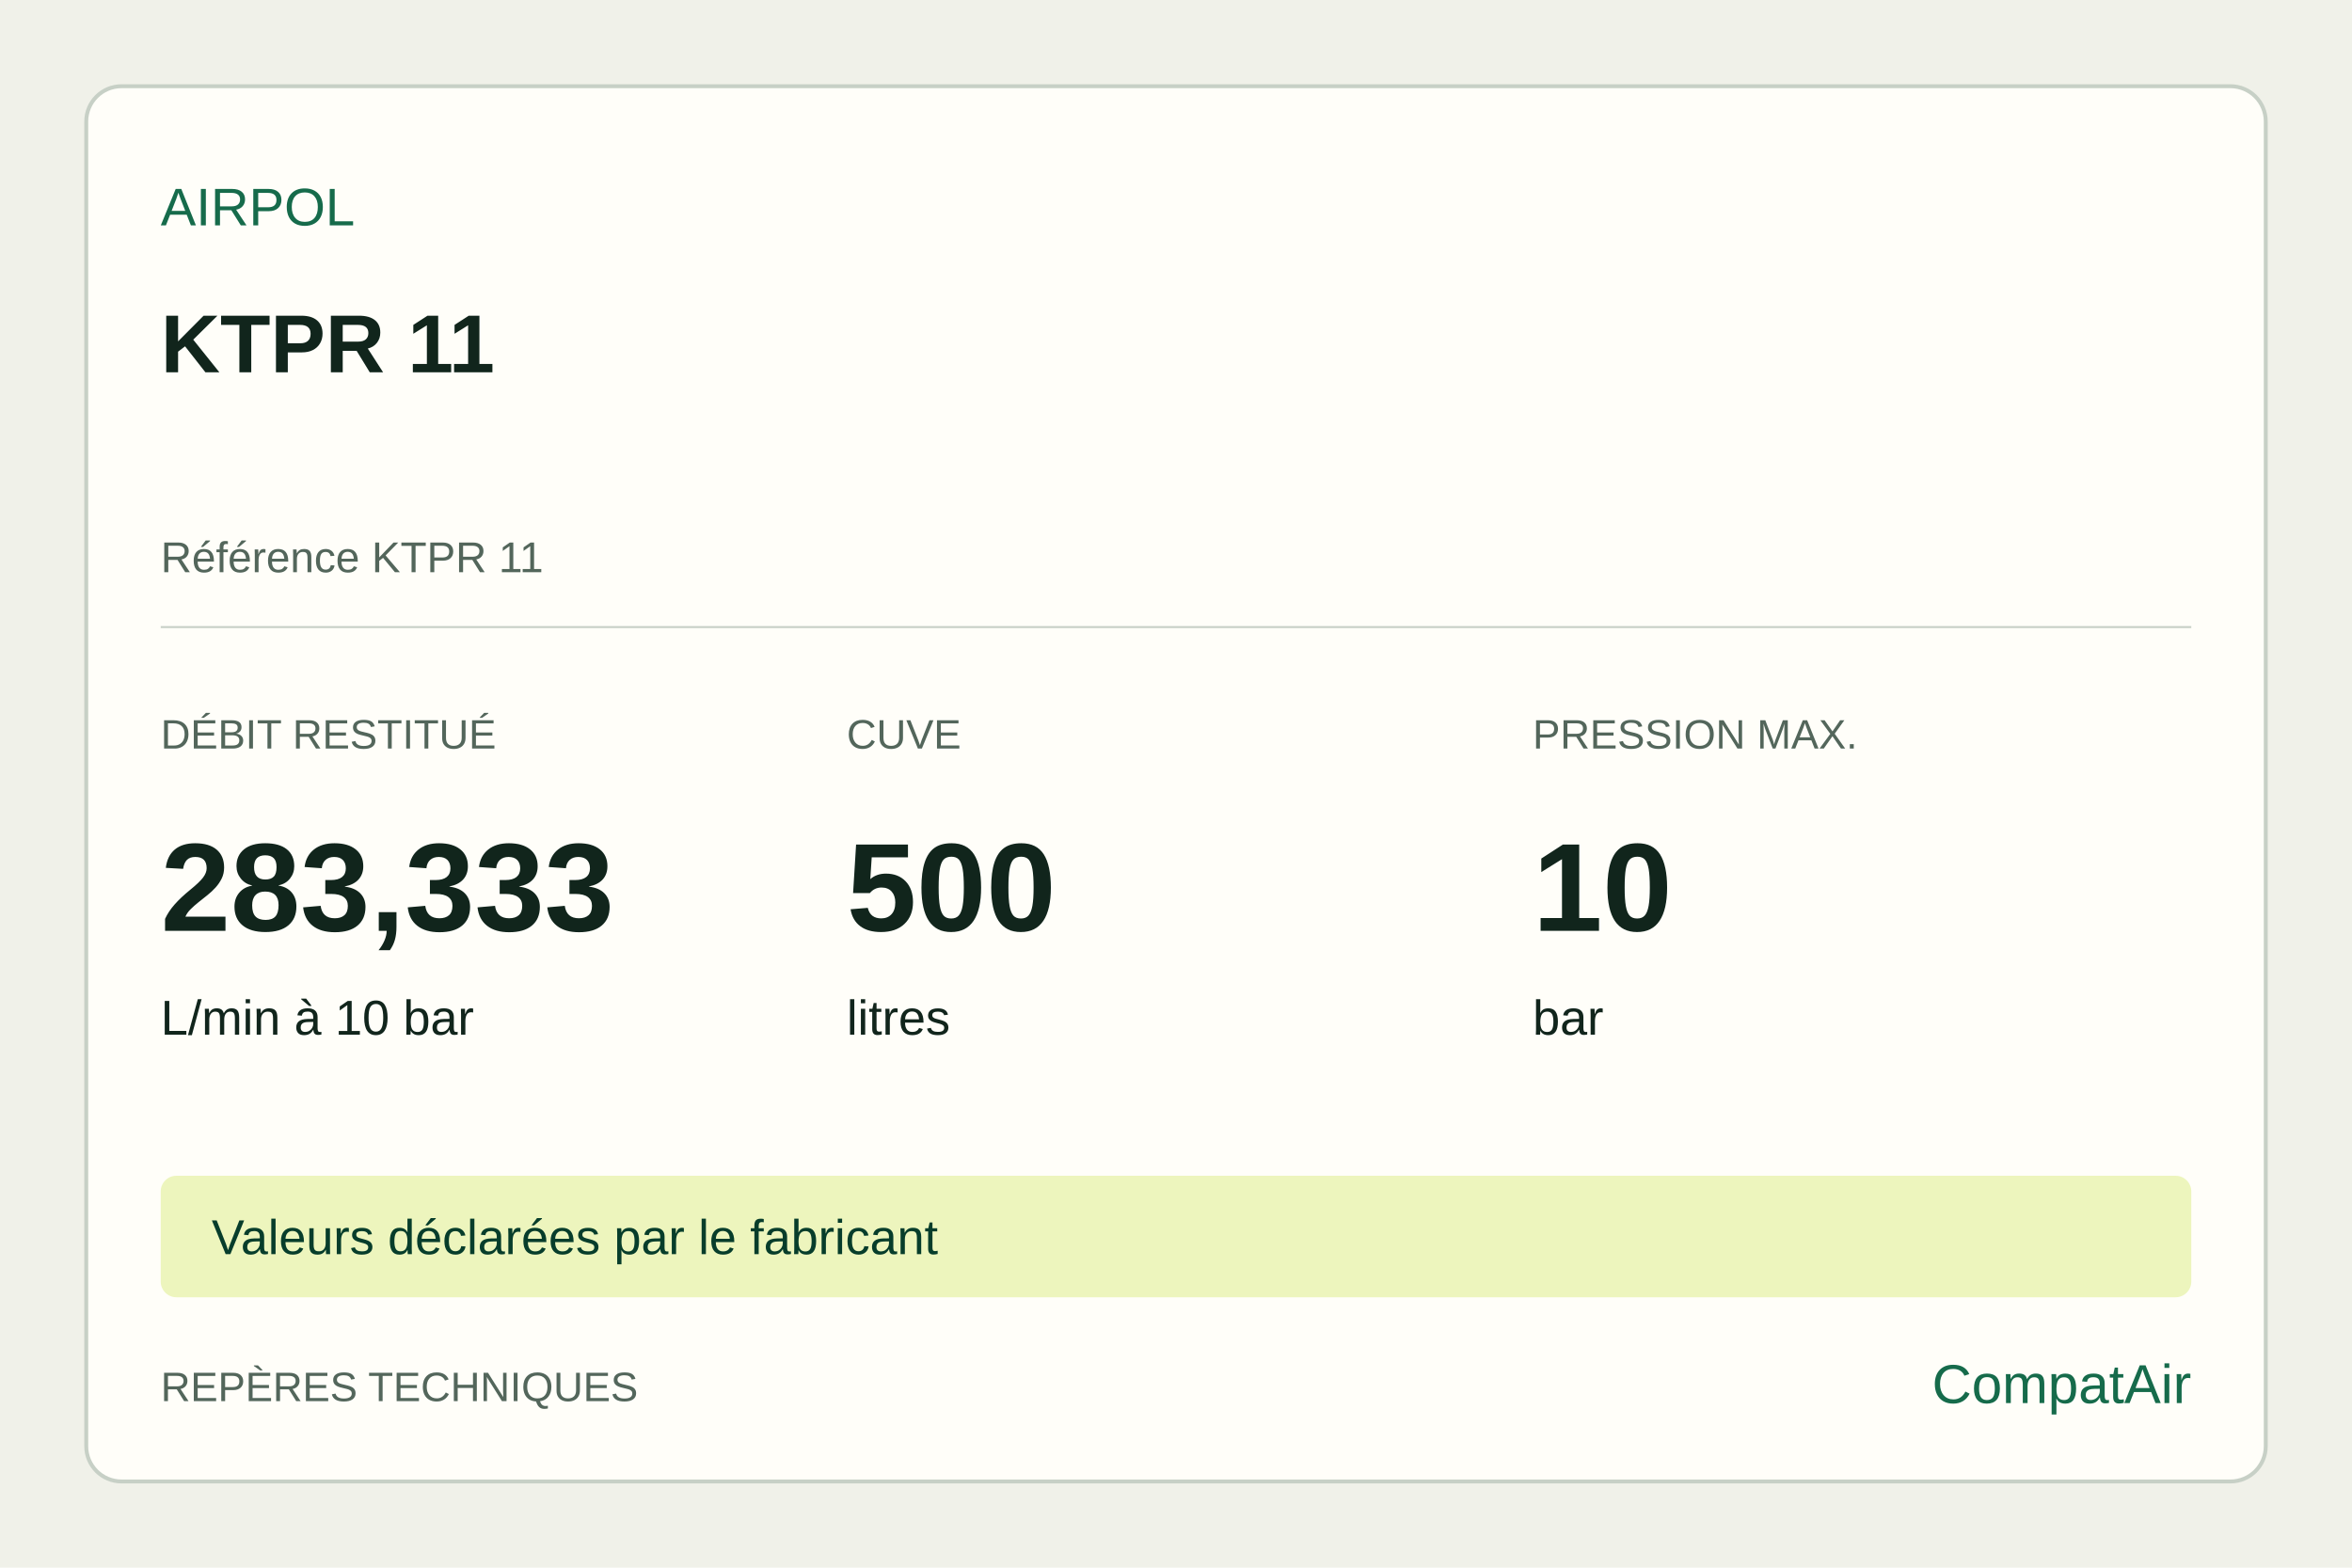
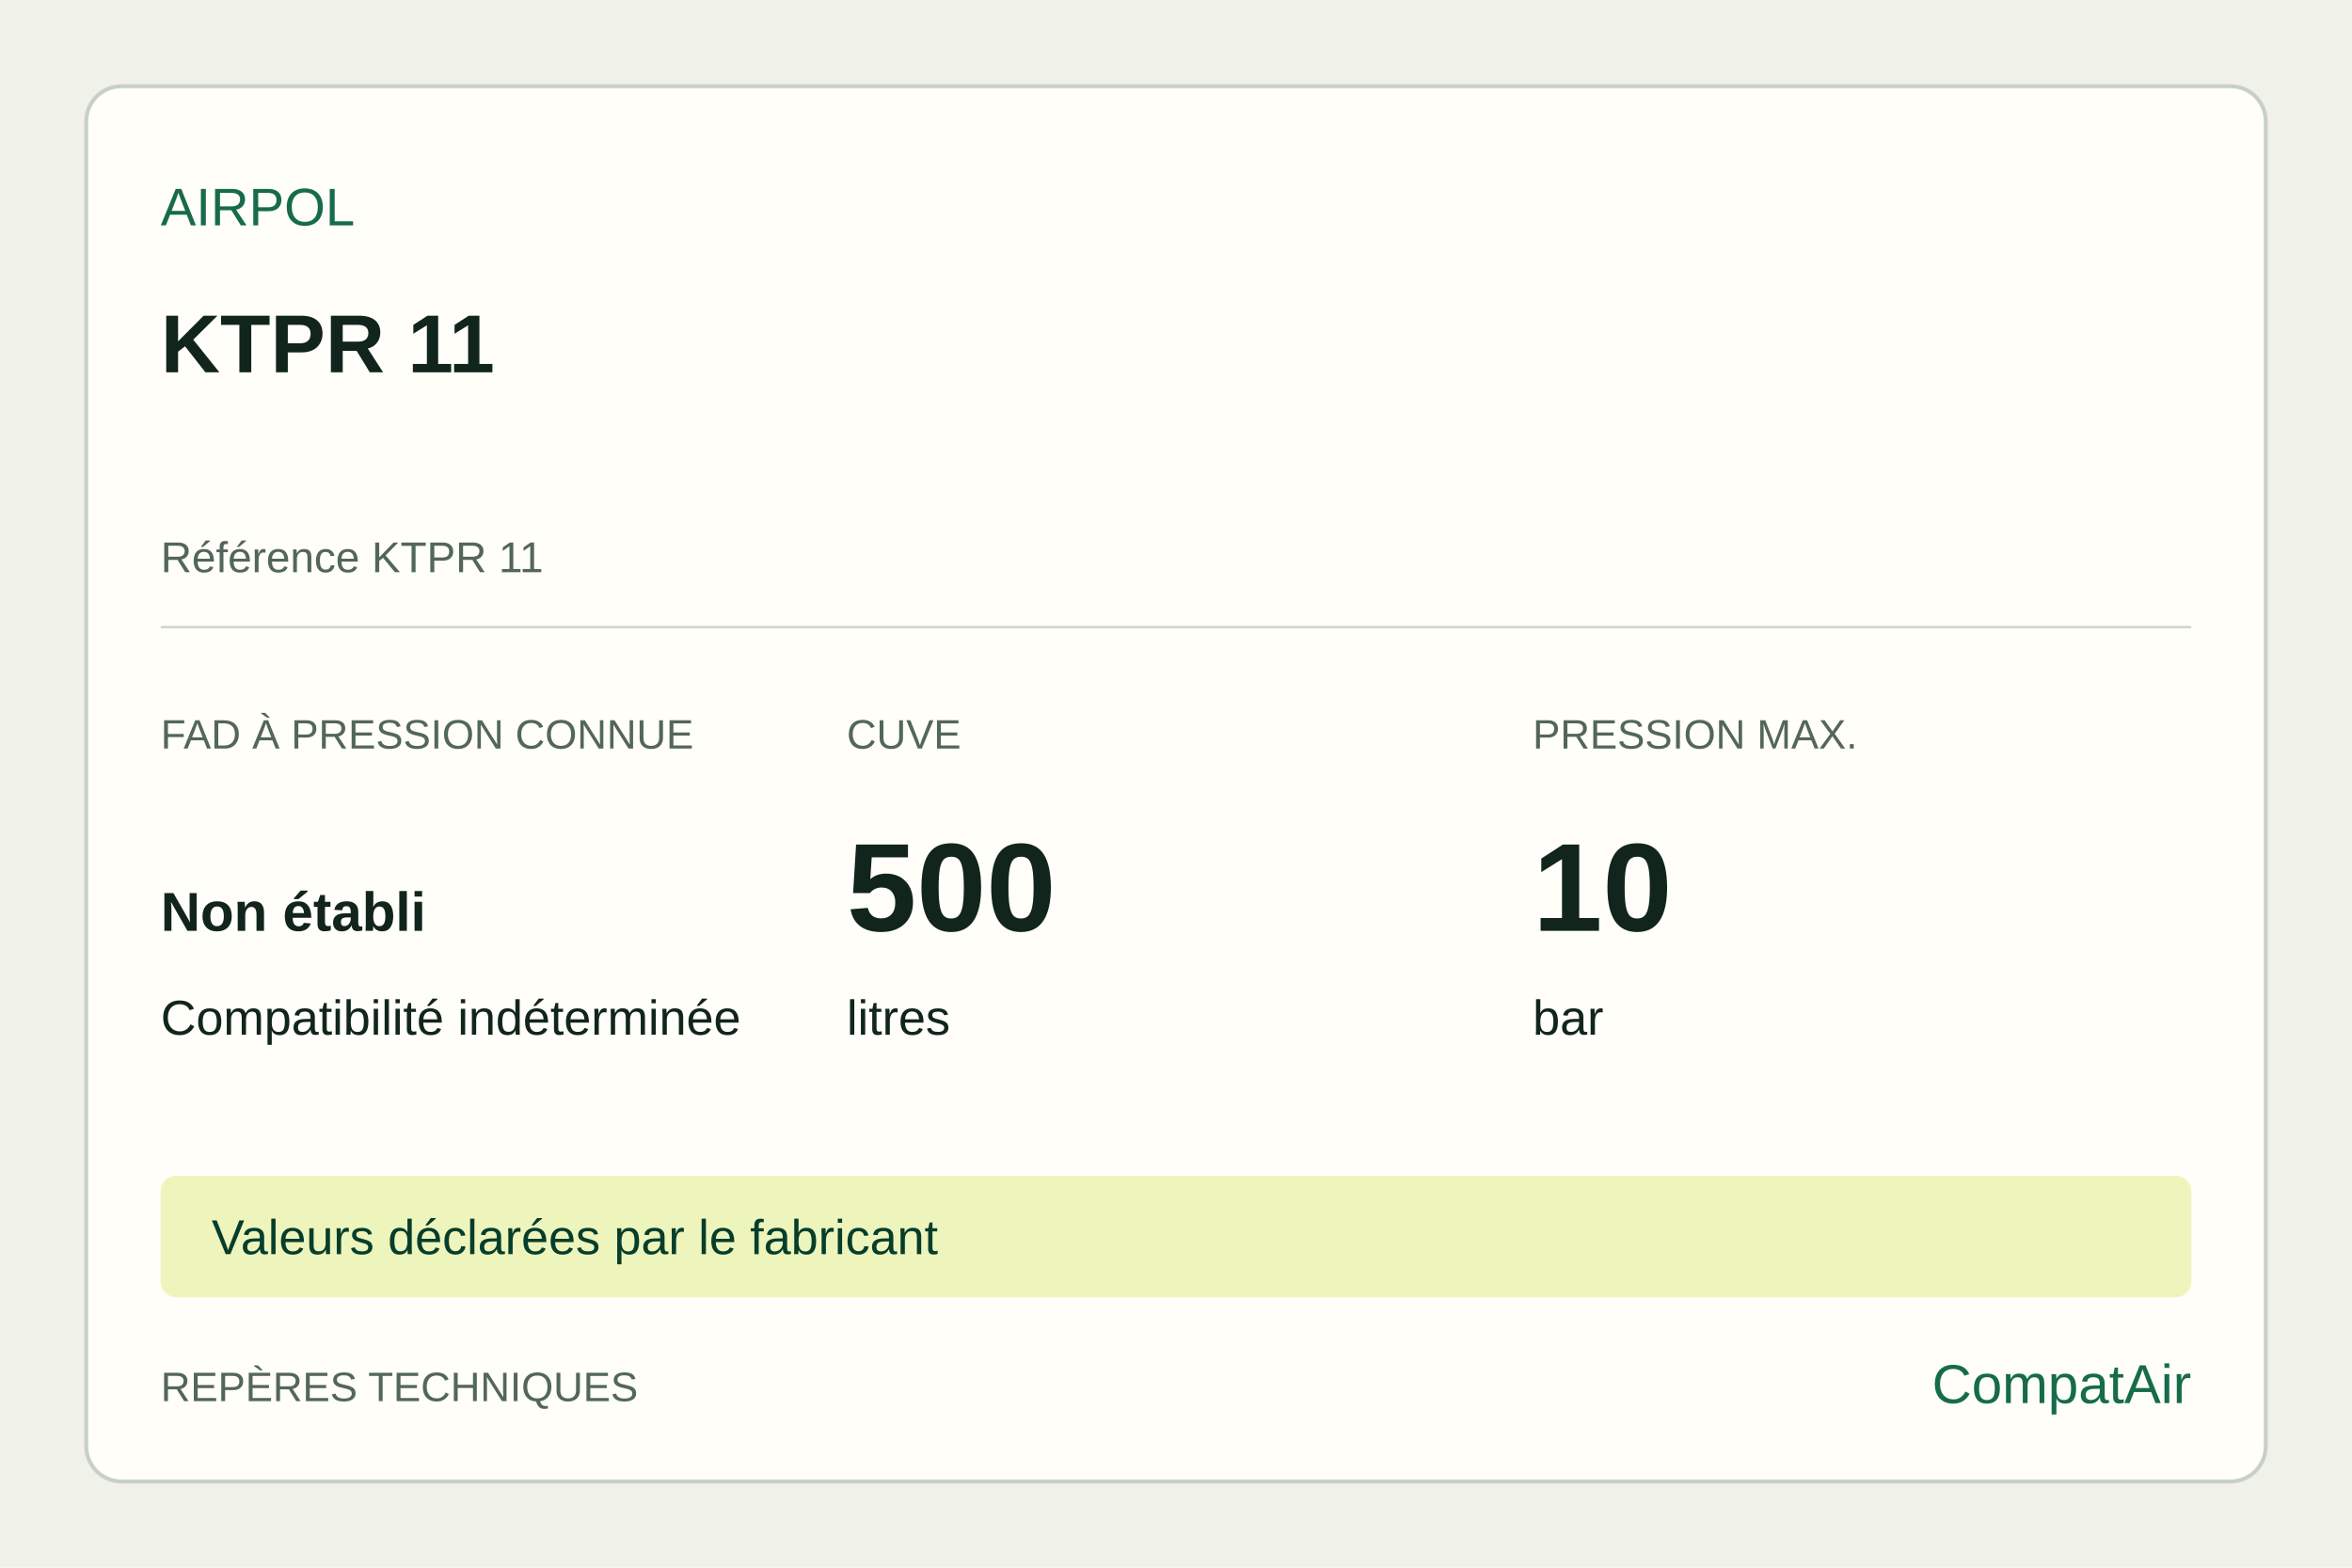
<svg xmlns="http://www.w3.org/2000/svg" width="1200" height="800" viewBox="0 0 1200 800">
  <rect width="1200" height="800" fill="#f0f1e9" />
  <rect x="44" y="44" width="1112" height="712" rx="18" fill="#fffef9" stroke="#c7d0c6" stroke-width="2" />
  <g font-family="Arial,sans-serif" fill="#11251c">
    <text x="82" y="115" font-size="27" fill="#166b4b">AIRPOL</text>
    <text x="82" y="190" font-size="42" font-weight="700">KTPR 11</text>
    <text x="82" y="292" font-size="22" fill="#53665b">Référence KTPR 11</text>
    <line x1="82" y1="320" x2="1118" y2="320" stroke="#c7d0c6" />
-     <text x="82" y="382" font-size="21" fill="#53665b">DÉBIT RESTITUÉ</text>
-     <text x="82" y="475" font-size="64" font-weight="700">283,333</text>
-     <text x="82" y="528" font-size="25">L/min à 10 bar</text>
+     <text x="82" y="382" font-size="21" fill="#53665b">FAD À PRESSION CONNUE</text>
+     <text x="82" y="475" font-size="28" font-weight="700">Non établi</text>
+     <text x="82" y="528" font-size="25">Compatibilité indéterminée</text>
    <text x="432" y="382" font-size="21" fill="#53665b">CUVE</text>
    <text x="432" y="475" font-size="64" font-weight="700">500</text>
    <text x="432" y="528" font-size="25">litres</text>
    <text x="782" y="382" font-size="21" fill="#53665b">PRESSION MAX.</text>
    <text x="782" y="475" font-size="64" font-weight="700">10</text>
    <text x="782" y="528" font-size="25">bar</text>
    <rect x="82" y="600" width="1036" height="62" rx="8" fill="#edf5bd" />
    <text x="108" y="640" font-size="25" fill="#073d2b">Valeurs déclarées par le fabricant</text>
    <text x="82" y="715" font-size="21" fill="#53665b">REPÈRES TECHNIQUES</text>
    <text x="1118" y="716" text-anchor="end" font-size="28" fill="#166b4b">CompatAir</text>
  </g>
</svg>
